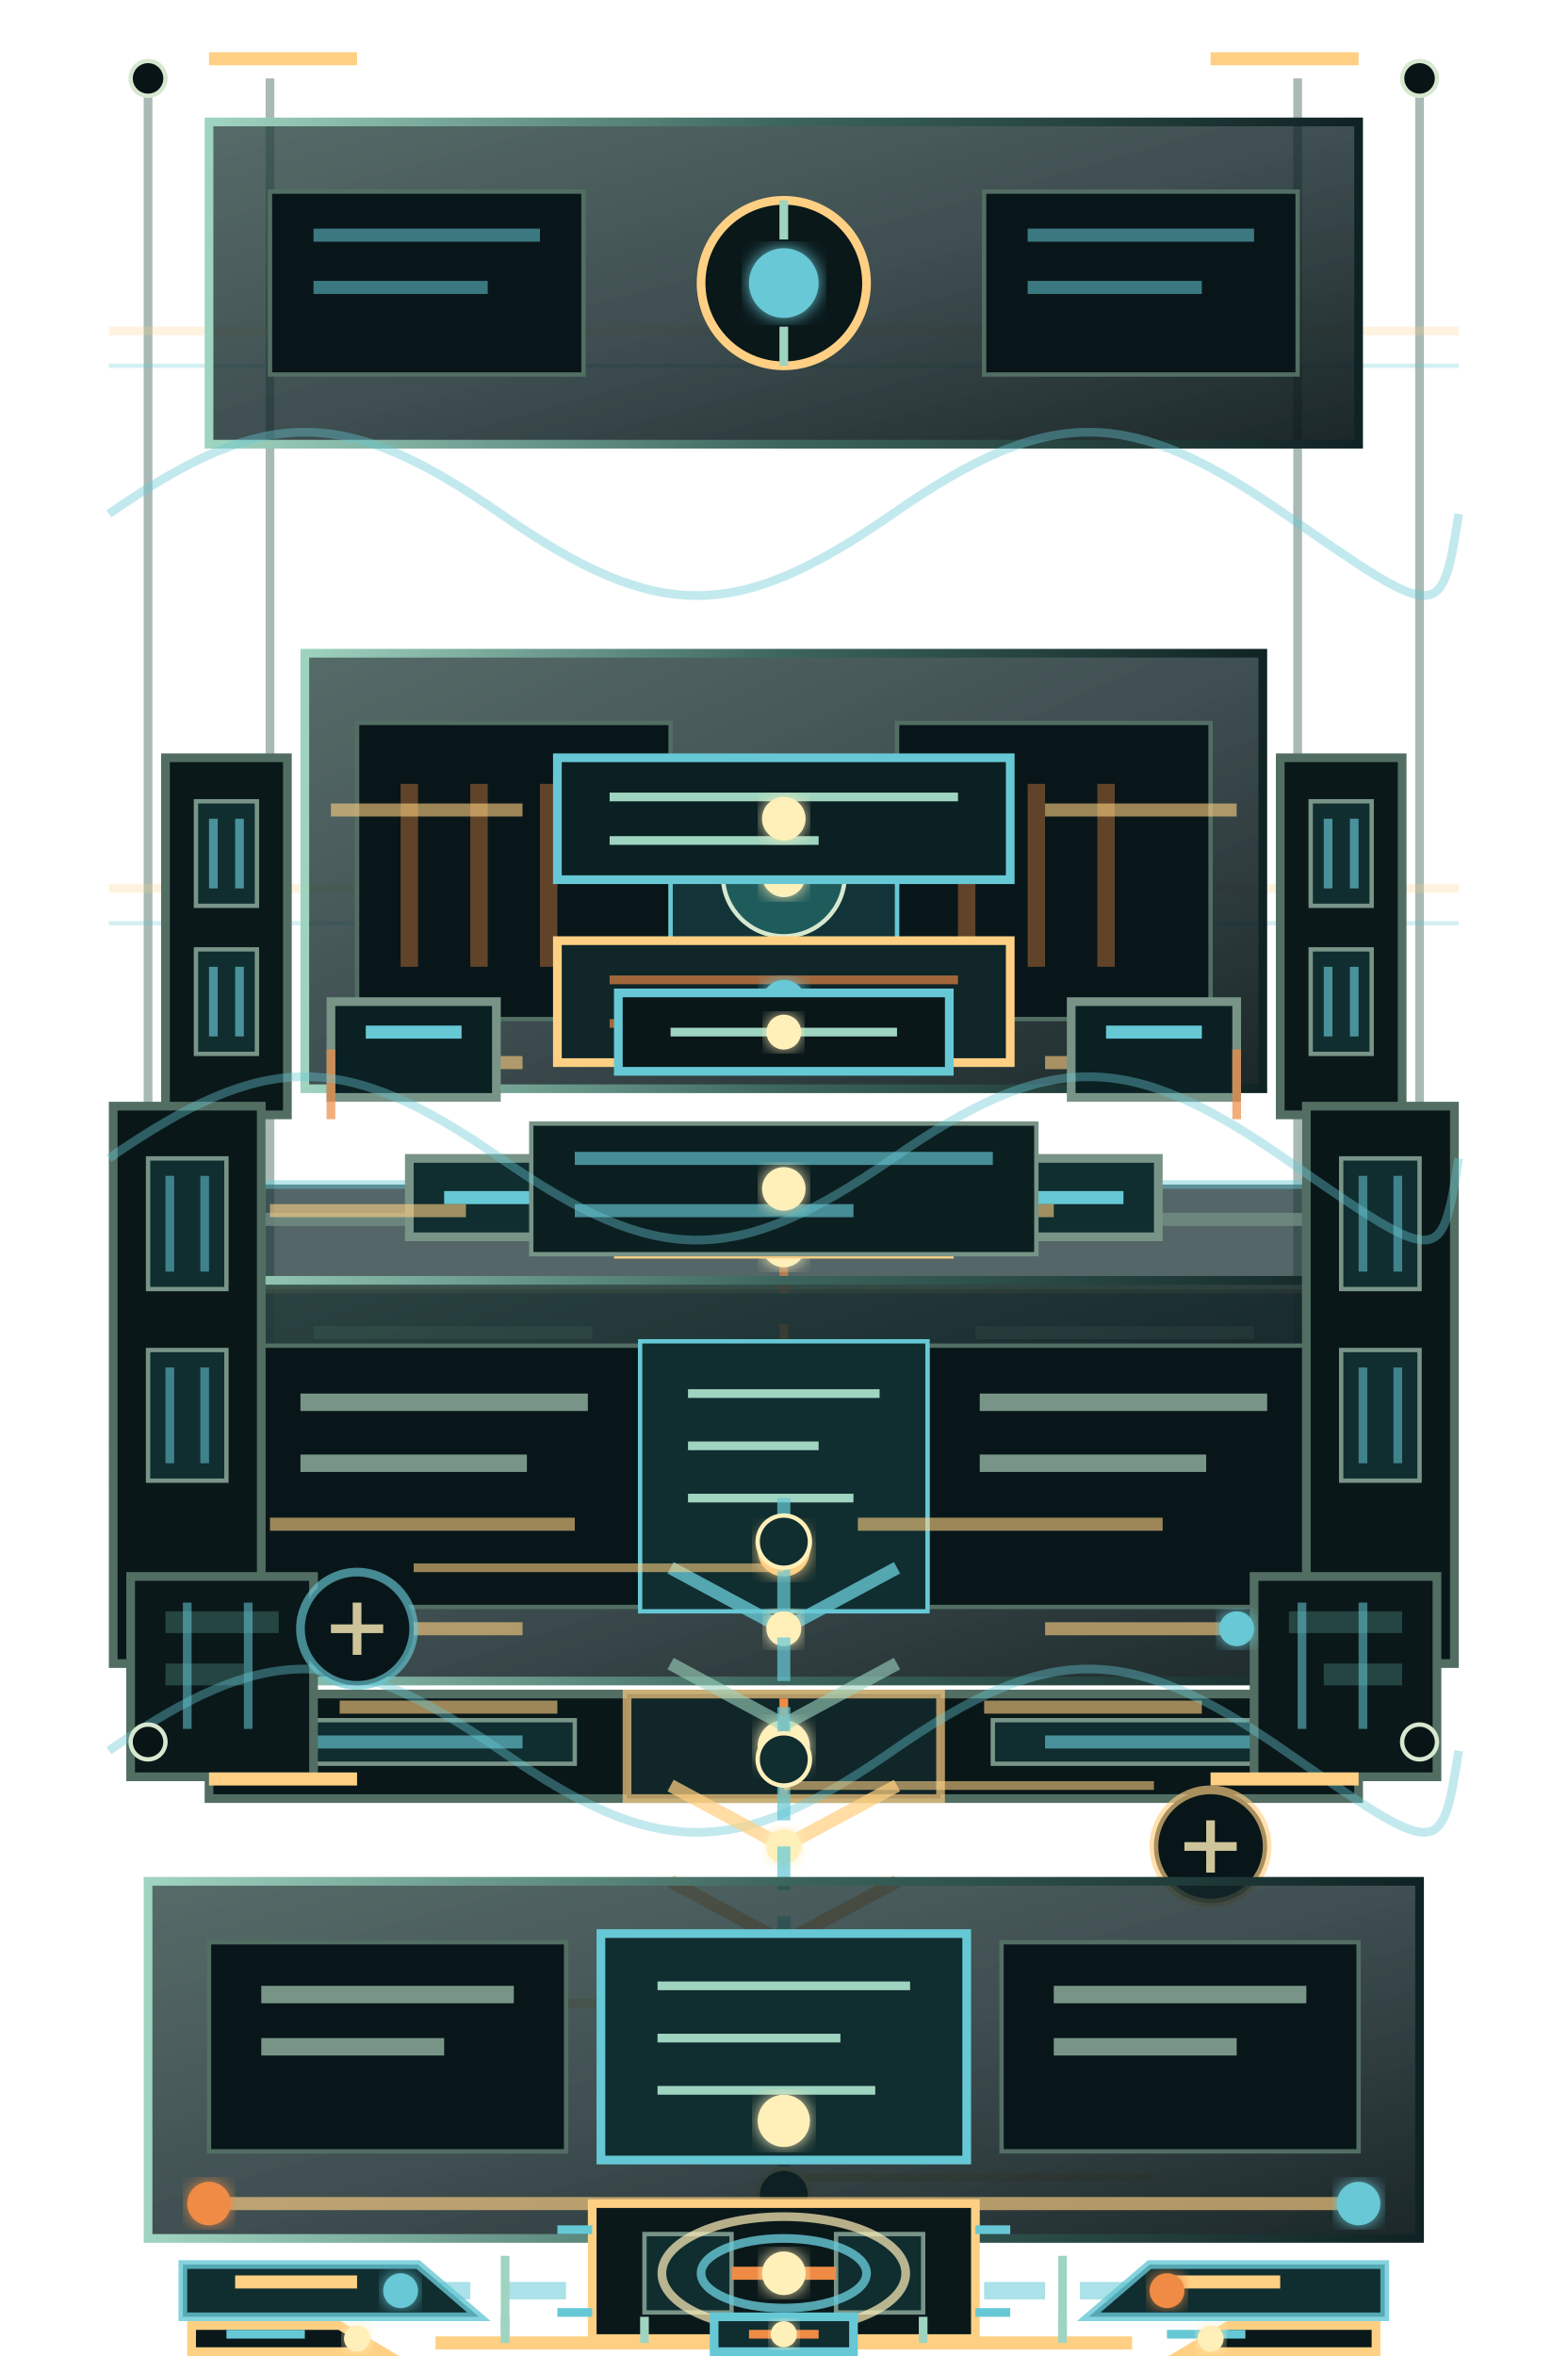
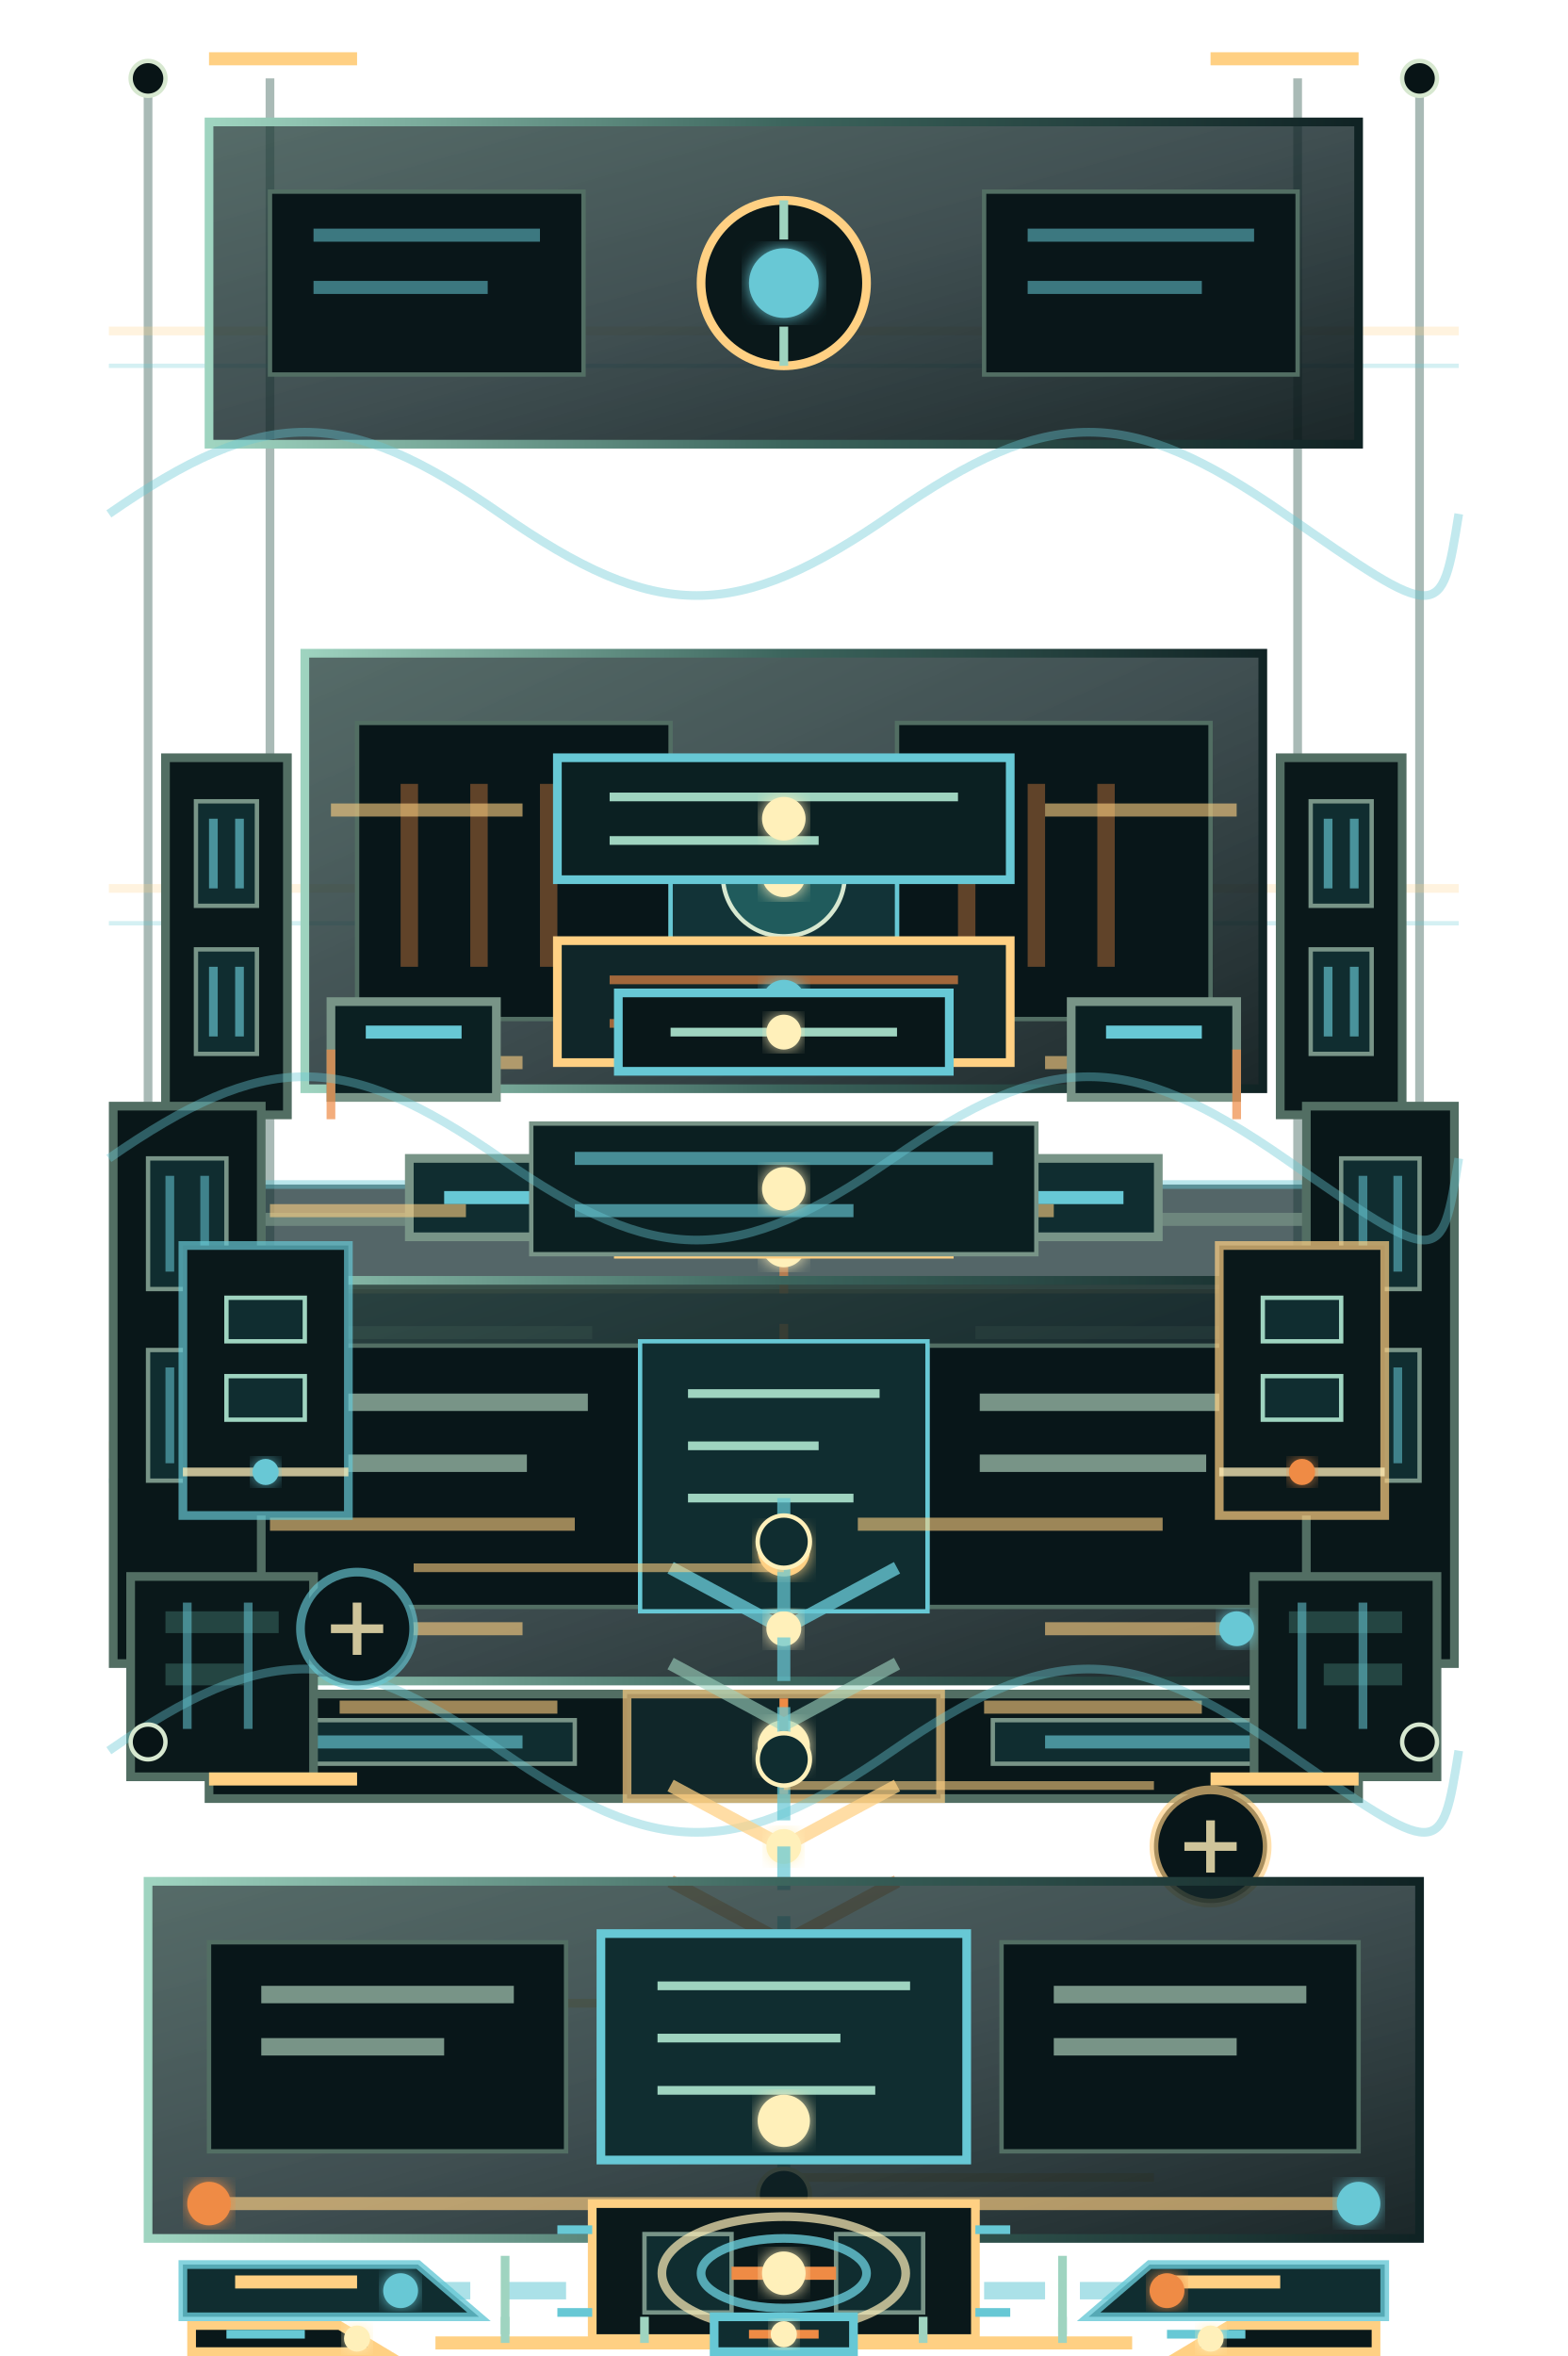
<svg xmlns="http://www.w3.org/2000/svg" viewBox="0 0 360 541" fill="none" role="img" aria-label="Route depth service field">
  <defs>
    <linearGradient id="bay" x1="0" y1="0" x2="1" y2="1">
      <stop stop-color="#26423e" stop-opacity=".78" />
      <stop offset=".5" stop-color="#102326" stop-opacity=".8" />
      <stop offset="1" stop-color="#071416" stop-opacity=".92" />
    </linearGradient>
    <linearGradient id="rail">
      <stop stop-color="#9fd4c0" />
      <stop offset=".5" stop-color="#3c655d" />
      <stop offset="1" stop-color="#102324" />
    </linearGradient>
    <filter id="glow">
      <feGaussianBlur stdDeviation="2" result="b" />
      <feMerge>
        <feMergeNode in="b" />
        <feMergeNode in="SourceGraphic" />
      </feMerge>
    </filter>
  </defs>
  <path d="M34 18v382M326 18v382M62 18v382M298 18v382" stroke="#42675e" stroke-opacity=".45" stroke-width="2" />
  <path d="M25 76h310M25 204h310M25 332h310" stroke="#ffd083" stroke-opacity=".25" stroke-width="2" />
  <path d="M25 84h310M25 212h310M25 340h310" stroke="#67c8d5" stroke-opacity=".28" />
  <path d="M48 28h264v74H48z" fill="url(#bay)" stroke="url(#rail)" stroke-width="2" />
  <path d="M62 44h72v42H62zM226 44h72v42h-72z" fill="#091619" stroke="#526e63" />
  <path d="M72 54h52M72 66h40M236 54h52M236 66h40" stroke="#67c8d5" stroke-opacity=".55" stroke-width="3" />
  <circle cx="180" cy="65" r="19" fill="#0a181a" stroke="#ffd083" stroke-width="2" />
  <circle cx="180" cy="65" r="8" fill="#67c8d5" filter="url(#glow)" />
  <path d="M180 46v9M180 75v9" stroke="#9fd4c0" stroke-width="2" />
  <path d="M70 150h220v100H70z" fill="url(#bay)" stroke="url(#rail)" stroke-width="2" />
  <path d="M82 166h72v68H82zM206 166h72v68h-72z" fill="#081619" stroke="#526e63" />
  <path d="M94 180v42M110 180v42M126 180v42M222 180v42M238 180v42M254 180v42" stroke="#ef8b45" stroke-opacity=".38" stroke-width="4" />
  <path d="M154 177h52v48h-52z" fill="#123337" stroke="#67c8d5" />
  <circle cx="180" cy="201" r="14" fill="#205b5c" stroke="#d7e8d0" />
  <circle cx="180" cy="201" r="5" fill="#fff0ba" filter="url(#glow)" />
  <path d="M28 272h304l-28 24H56z" fill="#122c2f" fill-opacity=".72" stroke="#67c8d5" stroke-opacity=".45" stroke-width="2" />
  <path d="M56 296h248l24 24H32z" fill="#0d2023" fill-opacity=".78" stroke="#ffd083" stroke-opacity=".35" stroke-width="2" />
  <path d="M32 320h296l-24 24H56z" fill="#183336" fill-opacity=".58" stroke="#9fd4c0" stroke-opacity=".32" stroke-width="2" />
  <path d="M48 280h88M224 280h88M72 306h64M224 306h64M48 334h88M224 334h88" stroke="#789487" stroke-opacity=".7" stroke-width="3" />
  <path d="M180 274v70" stroke="#ef8b45" stroke-opacity=".62" stroke-width="2" stroke-dasharray="8 7" />
  <circle cx="180" cy="286" r="5" fill="#fff0ba" filter="url(#glow)" />
  <circle cx="180" cy="324" r="5" fill="#67c8d5" filter="url(#glow)" />
  <path d="M42 294h276v92H42z" fill="url(#bay)" stroke="url(#rail)" stroke-width="2" />
  <path d="M57 309h90v60H57zM213 309h90v60h-90z" fill="#081619" stroke="#526e63" />
  <path d="M69 322h66M69 336h52M225 322h66M225 336h52" stroke="#789487" stroke-width="4" />
  <path d="M147 308h66v62h-66z" fill="#102d30" stroke="#67c8d5" />
  <path d="M158 320h44M158 332h30M158 344h38" stroke="#9fd4c0" stroke-width="2" />
  <circle cx="180" cy="356" r="6" fill="#ffd083" filter="url(#glow)" />
  <path d="M38 174h28v82H38zM294 174h28v82h-28z" fill="#0a181a" stroke="#526e63" stroke-width="2" />
  <path d="M45 184h14v24H45zM45 218h14v24H45zM301 184h14v24h-14zM301 218h14v24h-14z" fill="#102d30" stroke="#789487" />
  <path d="M49 188v16M55 188v16M305 188v16M311 188v16M49 222v16M55 222v16M305 222v16M311 222v16" stroke="#67c8d5" stroke-opacity=".65" stroke-width="2" />
  <path d="M76 186h44M76 244h44M240 186h44M240 244h44" stroke="#ffd083" stroke-opacity=".6" stroke-width="3" />
  <path d="M128 174h104v28H128z" fill="#0b2022" stroke="#67c8d5" stroke-width="2" />
  <path d="M140 183h80M140 193h48" stroke="#9fd4c0" stroke-width="2" />
  <circle cx="180" cy="188" r="5" fill="#fff0ba" filter="url(#glow)" />
  <path d="M128 216h104v28H128z" fill="#102629" stroke="#ffd083" stroke-width="2" />
  <path d="M140 225h80M140 235h56" stroke="#ef8b45" stroke-opacity=".65" stroke-width="2" />
  <circle cx="180" cy="230" r="5" fill="#67c8d5" filter="url(#glow)" />
  <g stroke="#789487" stroke-width="2">
    <path d="M76 230h38v22H76z" fill="#0b2022" />
    <path d="M246 230h38v22h-38z" fill="#0b2022" />
    <path d="M94 266h42v18H94z" fill="#102d30" />
    <path d="M224 266h42v18h-42z" fill="#102d30" />
    <path d="M142 228h76v18h-76z" fill="#091719" stroke="#67c8d5" />
    <path d="M142 270h76v18h-76z" fill="#102629" stroke="#ffd083" />
  </g>
  <path d="M84 237h22M254 237h22M102 275h26M232 275h26" stroke="#67c8d5" stroke-width="3" />
  <path d="M154 237h52M154 279h52" stroke="#9fd4c0" stroke-width="2" />
  <circle cx="180" cy="237" r="4" fill="#fff0ba" filter="url(#glow)" />
  <circle cx="180" cy="279" r="4" fill="#ef8b45" filter="url(#glow)" />
  <path d="M76 241v16M284 241v16M136 275v-10M224 275v-10" stroke="#ef8b45" stroke-opacity=".7" stroke-width="2" />
  <path d="M26 254h34v128H26zM300 254h34v128h-34z" fill="#091719" stroke="#526e63" stroke-width="2" />
  <path d="M34 266h18v30H34zM34 310h18v30H34zM308 266h18v30h-18zM308 310h18v30h-18z" fill="#102d30" stroke="#789487" />
  <path d="M39 270v22M47 270v22M313 270v22M321 270v22M39 314v22M47 314v22M313 314v22M321 314v22" stroke="#67c8d5" stroke-opacity=".55" stroke-width="2" />
  <path d="M62 278h45M62 350h70M197 278h45M197 350h70" stroke="#ffd083" stroke-opacity=".6" stroke-width="3" />
  <path d="M122 258h116v30H122z" fill="#0b1f21" stroke="#789487" />
  <path d="M132 266h96M132 278h64" stroke="#67c8d5" stroke-opacity=".65" stroke-width="3" />
  <circle cx="180" cy="273" r="5" fill="#fff0ba" filter="url(#glow)" />
  <path d="M48 389h264v24H48z" fill="#091719" stroke="#526e63" stroke-width="2" />
  <path d="M60 395h72v10H60zM228 395h72v10h-72z" fill="#102d30" stroke="#789487" />
  <path d="M72 400h48M240 400h48" stroke="#67c8d5" stroke-opacity=".65" stroke-width="3" />
  <path d="M144 389h72v24h-72z" fill="#102629" stroke="#ffd083" stroke-opacity=".68" stroke-width="2" />
  <circle cx="180" cy="401" r="6" fill="#fff0ba" filter="url(#glow)" />
  <path d="M180 390v8M180 404v8" stroke="#ef8b45" stroke-width="2" />
  <circle cx="54" cy="401" r="4" fill="#ef8b45" />
  <circle cx="306" cy="401" r="4" fill="#67c8d5" />
  <path d="M30 362h42v46H30zM288 362h42v46h-42z" fill="#0a181a" stroke="#526e63" stroke-width="2" />
  <path d="M38 370h26v5H38zM38 382h18v5H38zM296 370h26v5h-26zM304 382h18v5h-18z" fill="#244542" />
  <path d="M43 368v29M57 368v29M299 368v29M313 368v29" stroke="#67c8d5" stroke-opacity=".55" stroke-width="2" />
  <path d="M78 374h42M240 374h42M78 392h50M226 392h50" stroke="#ffd083" stroke-opacity=".6" stroke-width="3" />
  <circle cx="76" cy="374" r="4" fill="#ef8b45" filter="url(#glow)" />
  <circle cx="284" cy="374" r="4" fill="#67c8d5" filter="url(#glow)" />
  <path d="M25 118c36-25 54-25 90 0s54 25 90 0 54-25 90 0 36 25 40 0M25 266c36-25 54-25 90 0s54 25 90 0 54-25 90 0 36 25 40 0M25 402c36-25 54-25 90 0s54 25 90 0 54-25 90 0 36 25 40 0" stroke="#67c8d5" stroke-opacity=".4" stroke-width="2" />
  <g fill="#081416" stroke="#d7e8d0">
    <circle cx="34" cy="18" r="4" />
    <circle cx="326" cy="18" r="4" />
    <circle cx="34" cy="400" r="4" />
    <circle cx="326" cy="400" r="4" />
  </g>
  <g fill="#ffd083">
    <rect x="48" y="12" width="34" height="3" />
    <rect x="278" y="12" width="34" height="3" />
    <rect x="48" y="407" width="34" height="3" />
    <rect x="278" y="407" width="34" height="3" />
  </g>
+   <g fill="#0a181a" stroke-width="2">
+     <path d="M42 286h38v62H42z" stroke="#67c8d5" stroke-opacity=".7" />
+     <path d="M280 286h38v62h-38z" stroke="#ffd083" stroke-opacity=".7" />
+   </g>
+   <path d="M52 298h18v10H52zM52 316h18v10H52zM290 298h18v10h-18zM290 316h18v10h-18z" fill="#102d30" stroke="#9fd4c0" />
+   <path d="M42 338h38M280 338h38" stroke="#fff0ba" stroke-opacity=".75" stroke-width="2" />
+   <circle cx="61" cy="338" r="3" fill="#67c8d5" filter="url(#glow)" />
+   <circle cx="299" cy="338" r="3" fill="#ef8b45" filter="url(#glow)" />
  <g fill="none" stroke-width="3">
    <path d="M154 360l26 14 26-14" stroke="#67c8d5" stroke-opacity=".78" />
    <path d="M154 382l26 14 26-14" stroke="#9fd4c0" stroke-opacity=".6" />
    <path d="M154 410l26 14 26-14" stroke="#ffd083" stroke-opacity=".72" />
    <path d="M154 432l26 14 26-14" stroke="#ef8b45" stroke-opacity=".62" />
    <path d="M154 460l26 14 26-14" stroke="#67c8d5" stroke-opacity=".68" />
    <path d="M154 482l26 14 26-14" stroke="#9fd4c0" stroke-opacity=".54" />
  </g>
  <circle cx="180" cy="374" r="4" fill="#fff0ba" filter="url(#glow)" />
  <circle cx="180" cy="424" r="4" fill="#fff0ba" filter="url(#glow)" />
  <circle cx="180" cy="474" r="4" fill="#fff0ba" filter="url(#glow)" />
  <g fill="#081619" stroke-width="2">
    <circle cx="82" cy="374" r="13" stroke="#67c8d5" stroke-opacity=".65" />
    <circle cx="278" cy="424" r="13" stroke="#ffd083" stroke-opacity=".65" />
    <circle cx="82" cy="474" r="13" stroke="#9fd4c0" stroke-opacity=".6" />
  </g>
  <path d="M76 374h12M82 368v12M272 424h12M278 418v12M76 474h12M82 468v12" stroke="#fff0ba" stroke-opacity=".8" stroke-width="2" />
  <path d="M180 344v166" stroke="#67c8d5" stroke-opacity=".72" stroke-width="3" stroke-dasharray="10 6" />
  <path d="M180 360H95M180 410H265M180 460H95M180 500H265" stroke="#ffd083" stroke-opacity=".58" stroke-width="2" />
  <circle cx="180" cy="354" r="6" fill="#102d30" stroke="#fff0ba" />
  <circle cx="180" cy="404" r="6" fill="#102d30" stroke="#fff0ba" />
  <circle cx="180" cy="454" r="6" fill="#102d30" stroke="#fff0ba" />
  <circle cx="180" cy="504" r="6" fill="#102d30" stroke="#fff0ba" />
  <path d="M34 432h292v82H34z" fill="url(#bay)" stroke="url(#rail)" stroke-width="2" />
  <path d="M48 446h82v48H48zM230 446h82v48h-82z" fill="#081619" stroke="#526e63" />
  <path d="M60 458h58M60 470h42M242 458h58M242 470h42" stroke="#789487" stroke-width="4" />
  <path d="M138 444h84v52h-84z" fill="#102d30" stroke="#67c8d5" stroke-width="2" />
  <path d="M151 456h58M151 468h42M151 480h50" stroke="#9fd4c0" stroke-width="2" />
  <circle cx="180" cy="487" r="6" fill="#fff0ba" filter="url(#glow)" />
  <path d="M48 506h264" stroke="#ffd083" stroke-opacity=".65" stroke-width="3" />
  <circle cx="48" cy="506" r="5" fill="#ef8b45" filter="url(#glow)" />
  <circle cx="312" cy="506" r="5" fill="#67c8d5" filter="url(#glow)" />
  <path d="M72 526h216" stroke="#67c8d5" stroke-opacity=".55" stroke-width="4" stroke-dasharray="14 8" />
  <path d="M116 518v18M180 518v18M244 518v18" stroke="#9fd4c0" stroke-width="2" />
  <path d="M136 506h88v31h-88z" fill="#0a181a" stroke="#ffd083" stroke-width="2" />
  <path d="M148 513h20v18h-20zM192 513h20v18h-20z" fill="#102d30" stroke="#789487" />
  <path d="M168 522h24" stroke="#ef8b45" stroke-width="3" />
  <circle cx="180" cy="522" r="5" fill="#fff0ba" filter="url(#glow)" />
  <path d="M128 512h8M224 512h8M128 531h8M224 531h8" stroke="#67c8d5" stroke-width="2" />
  <path d="M42 520h54l14 12H42zM318 520h-54l-14 12h68z" fill="#102d30" stroke="#67c8d5" stroke-opacity=".8" stroke-width="2" />
  <path d="M54 524h28M266 524h28" stroke="#ffd083" stroke-width="3" />
  <circle cx="92" cy="526" r="4" fill="#67c8d5" filter="url(#glow)" />
  <circle cx="268" cy="526" r="4" fill="#ef8b45" filter="url(#glow)" />
  <ellipse cx="180" cy="522" rx="28" ry="13" fill="none" stroke="#fff0ba" stroke-opacity=".7" stroke-width="2" />
  <ellipse cx="180" cy="522" rx="19" ry="8" fill="none" stroke="#67c8d5" stroke-opacity=".8" stroke-width="2" />
  <path d="M100 538h160" stroke="#ffd083" stroke-width="3" />
  <path d="M116 538v-6M148 538v-6M212 538v-6M244 538v-6" stroke="#9fd4c0" stroke-width="2" />
  <path d="M44 534h34l10 6H44zM316 534h-34l-10 6h44z" fill="#0a181a" stroke="#ffd083" stroke-width="2" />
  <path d="M52 536h18M268 536h18" stroke="#67c8d5" stroke-width="2" />
  <circle cx="82" cy="537" r="3" fill="#fff0ba" filter="url(#glow)" />
  <circle cx="278" cy="537" r="3" fill="#fff0ba" filter="url(#glow)" />
  <path d="M164 532h32v8h-32z" fill="#102d30" stroke="#67c8d5" stroke-width="2" />
  <path d="M172 536h16" stroke="#ef8b45" stroke-width="2" />
  <circle cx="180" cy="536" r="3" fill="#fff0ba" filter="url(#glow)" />
</svg>
